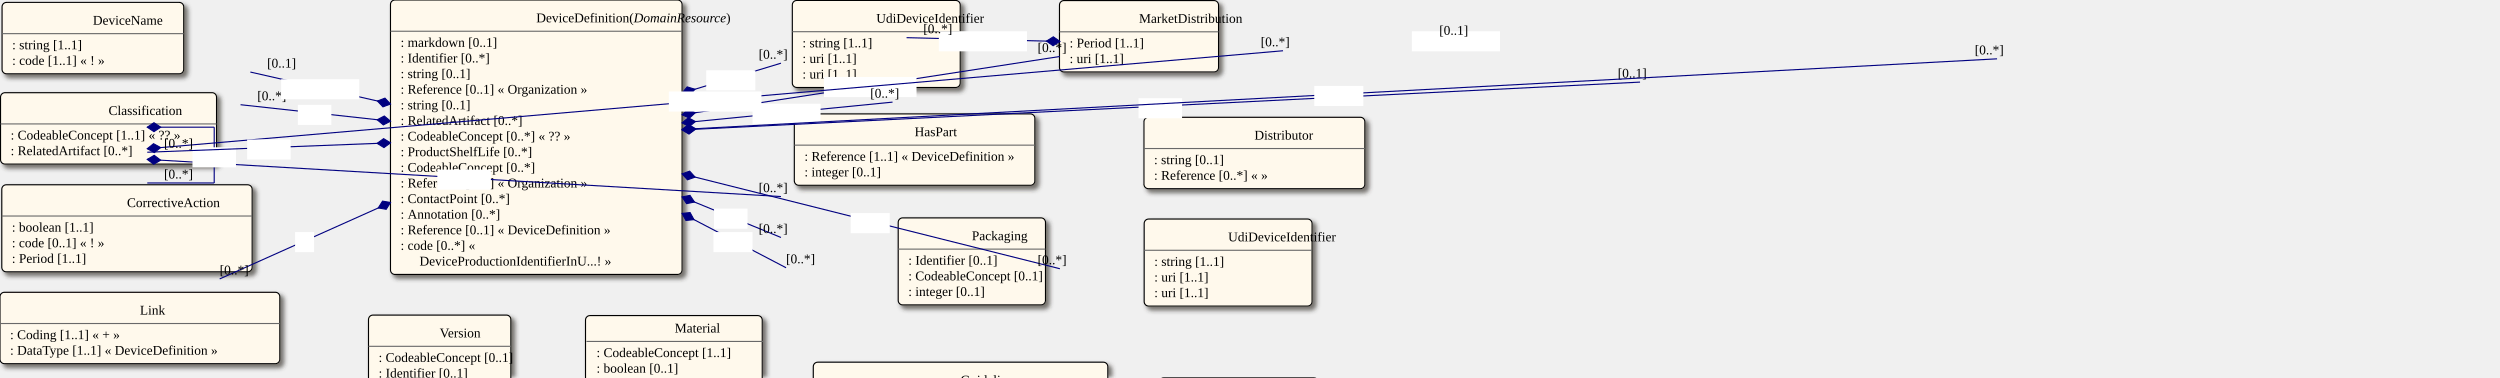
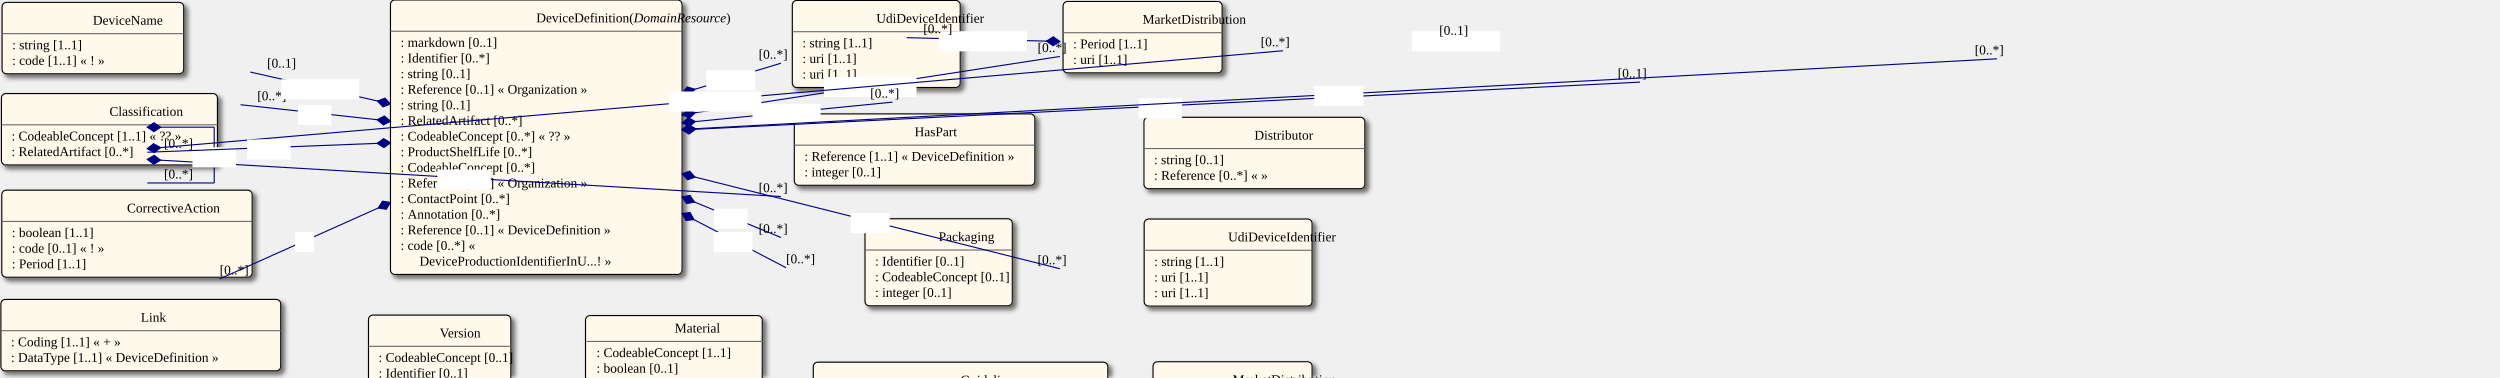
<svg xmlns="http://www.w3.org/2000/svg" xmlns:xlink="http://www.w3.org/1999/xlink" id="n990" version="1.1" width="2240.8" height="338.0">
  <defs id="defs11">
    <filter id="shadow1" x="-0.042" y="-0.083" width="1.107" height="1.212">
      <feOffset result="offOut" in="SourceGraphic" dx="3" dy="3" id="feOffset2" />
      <feColorMatrix result="matrixOut" in="offOut" type="matrix" values="0.2 0 0 0 0 0 0.2 0 0 0 0 0 0.2 0 0 0 0 0 1 0" id="feColorMatrix4" />
      <feGaussianBlur result="blurOut" in="matrixOut" stdDeviation="2" id="feGaussianBlur6" />
      <feBlend in="SourceGraphic" in2="blurOut" mode="normal" id="feBlend8" />
    </filter>
  </defs>
  <g id="n991">
    <rect id="DeviceDefinition" x="350.0" y="0.0" rx="4" ry="4" width="261.36" height="246.0" filter="url(#shadow1)" style="fill:#fff9ec;stroke:black;stroke-width:1" />
    <line id="n992" x1="350.0" y1="28.0" x2="611.36" y2="28.0" style="stroke:dimgrey;stroke-width:1" />
    <text id="n993" x="480.68" y="20.0" fill="black" class="diagram-class-title  diagram-class-resource">DeviceDefinition<tspan class="diagram-class-title-link" id="tspan16"> (<a id="n994" xlink:href="domainresource.html#DomainResource" class="diagram-class-reference" style="font-style: italic">DomainResource</a>)</tspan>
    </text>
    <text id="n995" x="356.0" y="42.0" fill="black" class="diagram-class-detail">
      <a id="n996" xlink:href="devicedefinition-definitions.html#DeviceDefinition.description" /> : <a id="n997" xlink:href="datatypes.html#markdown">markdown</a> [0..1]</text>
    <text id="n1001" x="356.0" y="56.0" fill="black" class="diagram-class-detail">
      <a id="n1002" xlink:href="devicedefinition-definitions.html#DeviceDefinition.identifier" /> : <a id="n1003" xlink:href="datatypes.html#Identifier">Identifier</a> [0..*]</text>
    <text id="n1007" x="356.0" y="70.0" fill="black" class="diagram-class-detail">
      <a id="n1008" xlink:href="devicedefinition-definitions.html#DeviceDefinition.partNumber" /> : <a id="n1009" xlink:href="datatypes.html#string">string</a> [0..1]</text>
    <text id="n1013" x="356.0" y="84.0" fill="black" class="diagram-class-detail">
      <a id="n1014" xlink:href="devicedefinition-definitions.html#DeviceDefinition.manufacturer" /> : <a id="n1015" xlink:href="references.html#Reference">Reference</a> [0..1] « <a id="n1016" xlink:href="organization.html#Organization">Organization</a> »</text>
    <text id="n1021" x="356.0" y="98.0" fill="black" class="diagram-class-detail">
      <a id="n1022" xlink:href="devicedefinition-definitions.html#DeviceDefinition.modelNumber" /> : <a id="n1023" xlink:href="datatypes.html#string">string</a> [0..1]</text>
    <text id="n1027" x="356.0" y="112.0" fill="black" class="diagram-class-detail">
      <a id="n1028" xlink:href="devicedefinition-definitions.html#DeviceDefinition.specialization" /> : <a id="n1029" xlink:href="metadatatypes.html#RelatedArtifact">RelatedArtifact</a> [0..*]</text>
    <text id="n1033" x="356.0" y="126.0" fill="black" class="diagram-class-detail">
      <a id="n1034" xlink:href="devicedefinition-definitions.html#DeviceDefinition.safety" /> : <a id="n1035" xlink:href="datatypes.html#CodeableConcept">CodeableConcept</a> [0..*] « <a id="n1036" xlink:href="valueset-device-safety.html" />?? »</text>
    <text id="n1043" x="356.0" y="140.0" fill="black" class="diagram-class-detail">
      <a id="n1044" xlink:href="devicedefinition-definitions.html#DeviceDefinition.shelfLifeStorage" /> : <a id="n1045" xlink:href="productshelflife.html#ProductShelfLife">ProductShelfLife</a> [0..*]</text>
    <text id="n1049" x="356.0" y="154.0" fill="black" class="diagram-class-detail">
      <a id="n1050" xlink:href="devicedefinition-definitions.html#DeviceDefinition.languageCode" /> : <a id="n1051" xlink:href="datatypes.html#CodeableConcept">CodeableConcept</a> [0..*]</text>
    <text id="n1055" x="356.0" y="168.0" fill="black" class="diagram-class-detail">
      <a id="n1056" xlink:href="devicedefinition-definitions.html#DeviceDefinition.owner" /> : <a id="n1057" xlink:href="references.html#Reference">Reference</a> [0..1] « <a id="n1058" xlink:href="organization.html#Organization">Organization</a> »</text>
    <text id="n1063" x="356.0" y="182.0" fill="black" class="diagram-class-detail">
      <a id="n1064" xlink:href="devicedefinition-definitions.html#DeviceDefinition.contact" /> : <a id="n1065" xlink:href="datatypes.html#ContactPoint">ContactPoint</a> [0..*]</text>
    <text id="n1069" x="356.0" y="196.0" fill="black" class="diagram-class-detail">
      <a id="n1070" xlink:href="devicedefinition-definitions.html#DeviceDefinition.note" /> : <a id="n1071" xlink:href="datatypes.html#Annotation">Annotation</a> [0..*]</text>
    <text id="n1075" x="356.0" y="210.0" fill="black" class="diagram-class-detail">
      <a id="n1076" xlink:href="devicedefinition-definitions.html#DeviceDefinition.parentDevice" /> : <a id="n1077" xlink:href="references.html#Reference">Reference</a> [0..1] « <a id="n1078" xlink:href="devicedefinition.html#DeviceDefinition">DeviceDefinition</a> »</text>
    <text id="n1083" x="356.0" y="224.0" fill="black" class="diagram-class-detail">
      <a id="n1084" xlink:href="devicedefinition-definitions.html#DeviceDefinition.productionIdentifierInUDI" /> : <a id="n1085" xlink:href="datatypes.html#code">code</a> [0..*] « <a id="n1086" xlink:href="valueset-device-productidentifierinudi.html" />
    </text>
    <text id="n1088" x="376.0" y="238.0" fill="black" class="diagram-class-detail">
      <a id="n1089" xlink:href="valueset-device-productidentifierinudi.html">DeviceProductionIdentifierInU...</a>! »</text>
  </g>
  <g id="n1097" transform="translate(-239.8136,0.4098553)">
    <rect id="DeviceDefinition.udiDeviceIdentifier" x="950" y="0" rx="4" ry="4" width="150.48" height="78" filter="url(#shadow1)" style="fill:#fff9ec;stroke:#000000;stroke-width:1" />
    <line id="n1098" x1="950" y1="28" x2="1100.48" y2="28" style="stroke:#696969;stroke-width:1" />
    <text id="n1099" x="1025.24" y="20" fill="#000000" class="diagram-class-title">UdiDeviceIdentifier</text>
    <text id="n1100" x="956" y="42" fill="#000000" class="diagram-class-detail">
      <a id="n1101" xlink:href="devicedefinition-definitions.html#DeviceDefinition.udiDeviceIdentifier.deviceIdentifier" /> : <a id="n1102" xlink:href="datatypes.html#string">string</a> [1..1]</text>
    <text id="n1106" x="956" y="56" fill="#000000" class="diagram-class-detail">
      <a id="n1107" xlink:href="devicedefinition-definitions.html#DeviceDefinition.udiDeviceIdentifier.issuer" /> : <a id="n1108" xlink:href="datatypes.html#uri">uri</a> [1..1]</text>
    <text id="n1112" x="956" y="70" fill="#000000" class="diagram-class-detail">
      <a id="n1113" xlink:href="devicedefinition-definitions.html#DeviceDefinition.udiDeviceIdentifier.jurisdiction" /> : <a id="n1114" xlink:href="datatypes.html#uri">uri</a> [1..1]</text>
  </g>
-   <g id="n1118" transform="translate(279.6452,0.5123192)">
+   <g id="n1118" transform="translate(282.8614,1.316355)">
    <rect id="DeviceDefinition.udiDeviceIdentifier.marketDistribution" x="670" y="0" rx="4" ry="4" width="142.56" height="64" filter="url(#shadow1)" style="fill:#fff9ec;stroke:#000000;stroke-width:1" />
    <line id="n1119" x1="670" y1="28" x2="812.56" y2="28" style="stroke:#696969;stroke-width:1" />
    <text id="n1120" x="741.28" y="20" fill="#000000" class="diagram-class-title">MarketDistribution</text>
    <text id="n1121" x="676" y="42" fill="#000000" class="diagram-class-detail">
      <a id="n1122" xlink:href="devicedefinition-definitions.html#DeviceDefinition.udiDeviceIdentifier.marketDistribution.marketPeriod" /> : <a id="n1123" xlink:href="datatypes.html#Period">Period</a> [1..1]</text>
    <text id="n1127" x="676" y="56" fill="#000000" class="diagram-class-detail">
      <a id="n1128" xlink:href="devicedefinition-definitions.html#DeviceDefinition.udiDeviceIdentifier.marketDistribution.subJurisdiction" /> : <a id="n1129" xlink:href="datatypes.html#uri">uri</a> [1..1]</text>
  </g>
  <g id="n1133" transform="translate(-698.1481,2.15786)">
    <rect id="DeviceDefinition.deviceName" x="700" y="0" rx="4" ry="4" width="162.8" height="64" filter="url(#shadow1)" style="fill:#fff9ec;stroke:#000000;stroke-width:1" />
    <line id="n1134" x1="700" y1="28" x2="862.8" y2="28" style="stroke:#696969;stroke-width:1" />
    <text id="n1135" x="781.4" y="20" fill="#000000" class="diagram-class-title">DeviceName</text>
    <text id="n1136" x="706" y="42" fill="#000000" class="diagram-class-detail">
      <a id="n1137" xlink:href="devicedefinition-definitions.html#DeviceDefinition.deviceName.name" /> : <a id="n1138" xlink:href="datatypes.html#string">string</a> [1..1]</text>
    <text id="n1142" x="706" y="56" fill="#000000" class="diagram-class-detail">
      <a id="n1143" xlink:href="devicedefinition-definitions.html#DeviceDefinition.deviceName.type" /> : <a id="n1144" xlink:href="datatypes.html#code">code</a> [1..1] « <a id="n1145" xlink:href="valueset-device-nametype.html" />! »</text>
  </g>
-   <g id="n1152" transform="translate(-799.5211,33.07682)">
+   <g id="n1152" transform="translate(-798.7171,33.88085)">
    <rect id="DeviceDefinition.classification" x="800" y="50" rx="4" ry="4" width="193.6" height="64" filter="url(#shadow1)" style="fill:#fff9ec;stroke:#000000;stroke-width:1" />
    <line id="n1153" x1="800" y1="78" x2="993.6" y2="78" style="stroke:#696969;stroke-width:1" />
    <text id="n1154" x="896.8" y="70" fill="#000000" class="diagram-class-title">Classification</text>
    <text id="n1155" x="806" y="92" fill="#000000" class="diagram-class-detail">
      <a id="n1156" xlink:href="devicedefinition-definitions.html#DeviceDefinition.classification.type" /> : <a id="n1157" xlink:href="datatypes.html#CodeableConcept">CodeableConcept</a> [1..1] « <a id="n1158" xlink:href="valueset-device-type.html" />?? »</text>
    <text id="n1165" x="806" y="106" fill="#000000" class="diagram-class-detail">
      <a id="n1166" xlink:href="devicedefinition-definitions.html#DeviceDefinition.classification.justification" /> : <a id="n1167" xlink:href="metadatatypes.html#RelatedArtifact">RelatedArtifact</a> [0..*]</text>
  </g>
  <g id="n1171" transform="translate(711.98,52.10007)">
    <rect id="DeviceDefinition.hasPart" x="0" y="50" rx="4" ry="4" width="215.6" height="64" filter="url(#shadow1)" style="fill:#fff9ec;stroke:#000000;stroke-width:1" />
    <line id="n1172" x1="0" y1="78" x2="215.6" y2="78" style="stroke:#696969;stroke-width:1" />
    <text id="n1173" x="107.8" y="70" fill="#000000" class="diagram-class-title">HasPart</text>
    <text id="n1174" x="6" y="92" fill="#000000" class="diagram-class-detail">
      <a id="n1175" xlink:href="devicedefinition-definitions.html#DeviceDefinition.hasPart.reference" /> : <a id="n1176" xlink:href="references.html#Reference">Reference</a> [1..1] « <a id="n1177" xlink:href="devicedefinition.html#DeviceDefinition">DeviceDefinition</a> »</text>
    <text id="n1182" x="6" y="106" fill="#000000" class="diagram-class-detail">
      <a id="n1183" xlink:href="devicedefinition-definitions.html#DeviceDefinition.hasPart.count" /> : <a id="n1184" xlink:href="datatypes.html#integer">integer</a> [0..1]</text>
  </g>
-   <g id="n1188" transform="translate(805.0855,95.29328)">
+   <g id="n1188" transform="translate(775.3362,96.09732)">
    <rect id="DeviceDefinition.packaging" x="0" y="100" rx="4" ry="4" width="132" height="78" filter="url(#shadow1)" style="fill:#fff9ec;stroke:#000000;stroke-width:1" />
    <line id="n1189" x1="0" y1="128" x2="132" y2="128" style="stroke:#696969;stroke-width:1" />
    <text id="n1190" x="66" y="120" fill="#000000" class="diagram-class-title">Packaging</text>
    <text id="n1191" x="6" y="142" fill="#000000" class="diagram-class-detail">
      <a id="n1192" xlink:href="devicedefinition-definitions.html#DeviceDefinition.packaging.identifier" /> : <a id="n1193" xlink:href="datatypes.html#Identifier">Identifier</a> [0..1]</text>
    <text id="n1197" x="6" y="156" fill="#000000" class="diagram-class-detail">
      <a id="n1198" xlink:href="devicedefinition-definitions.html#DeviceDefinition.packaging.type" /> : <a id="n1199" xlink:href="datatypes.html#CodeableConcept">CodeableConcept</a> [0..1]</text>
    <text id="n1203" x="6" y="170" fill="#000000" class="diagram-class-detail">
      <a id="n1204" xlink:href="devicedefinition-definitions.html#DeviceDefinition.packaging.count" /> : <a id="n1205" xlink:href="datatypes.html#integer">integer</a> [0..1]</text>
  </g>
  <g id="n1209" transform="translate(325.356,-44.86807)">
    <rect id="DeviceDefinition.packaging.distributor" x="700" y="150" rx="4" ry="4" width="198" height="64" filter="url(#shadow1)" style="fill:#fff9ec;stroke:#000000;stroke-width:1" />
    <line id="n1210" x1="700" y1="178" x2="898" y2="178" style="stroke:#696969;stroke-width:1" />
    <text id="n1211" x="799" y="170" fill="#000000" class="diagram-class-title">Distributor</text>
    <text id="n1212" x="706" y="192" fill="#000000" class="diagram-class-detail">
      <a id="n1213" xlink:href="devicedefinition-definitions.html#DeviceDefinition.packaging.distributor.name" /> : <a id="n1214" xlink:href="datatypes.html#string">string</a> [0..1]</text>
    <text id="n1218" x="706" y="206" fill="#000000" class="diagram-class-detail">
      <a id="n1219" xlink:href="devicedefinition-definitions.html#DeviceDefinition.packaging.distributor.organizationReference" /> : <a id="n1220" xlink:href="references.html#Reference">Reference</a> [0..*] « »</text>
  </g>
  <g id="n1224" transform="translate(-124.4519,196.333)">
    <rect id="DeviceDefinition.packaging.udiDeviceIdentifier" x="1150" y="0" rx="4" ry="4" width="150.48" height="78" filter="url(#shadow1)" style="fill:#fff9ec;stroke:#000000;stroke-width:1" />
    <line id="n1225" x1="1150" y1="28" x2="1300.48" y2="28" style="stroke:#696969;stroke-width:1" />
    <text id="n1226" x="1225.24" y="20" fill="#000000" class="diagram-class-title">UdiDeviceIdentifier</text>
    <text id="n1227" x="1156" y="42" fill="#000000" class="diagram-class-detail">
      <a id="n1228" xlink:href="devicedefinition-definitions.html#DeviceDefinition.packaging.udiDeviceIdentifier.deviceIdentifier" /> : <a id="n1229" xlink:href="datatypes.html#string">string</a> [1..1]</text>
    <text id="n1233" x="1156" y="56" fill="#000000" class="diagram-class-detail">
      <a id="n1234" xlink:href="devicedefinition-definitions.html#DeviceDefinition.packaging.udiDeviceIdentifier.issuer" /> : <a id="n1235" xlink:href="datatypes.html#uri">uri</a> [1..1]</text>
    <text id="n1239" x="1156" y="70" fill="#000000" class="diagram-class-detail">
      <a id="n1240" xlink:href="devicedefinition-definitions.html#DeviceDefinition.packaging.udiDeviceIdentifier.jurisdiction" /> : <a id="n1241" xlink:href="datatypes.html#uri">uri</a> [1..1]</text>
  </g>
-   <g id="n1245" transform="translate(-270.8876,338.7015)">
+   <g id="n1245" transform="translate(-276.5159,324.2289)">
    <rect id="DeviceDefinition.packaging.udiDeviceIdentifier.marketDistribution" x="1310" y="0" rx="4" ry="4" width="142.56" height="64" filter="url(#shadow1)" style="fill:#fff9ec;stroke:#000000;stroke-width:1" />
    <line id="n1246" x1="1310" y1="28" x2="1452.56" y2="28" style="stroke:#696969;stroke-width:1" />
    <text id="n1247" x="1381.28" y="20" fill="#000000" class="diagram-class-title">MarketDistribution</text>
    <text id="n1248" x="1316" y="42" fill="#000000" class="diagram-class-detail">
      <a id="n1249" xlink:href="devicedefinition-definitions.html#DeviceDefinition.packaging.udiDeviceIdentifier.marketDistribution.marketPeriod" /> : <a id="n1250" xlink:href="datatypes.html#Period">Period</a> [0..1]</text>
    <text id="n1254" x="1316" y="56" fill="#000000" class="diagram-class-detail">
      <a id="n1255" xlink:href="devicedefinition-definitions.html#DeviceDefinition.packaging.udiDeviceIdentifier.marketDistribution.subJurisdiction" /> : <a id="n1256" xlink:href="datatypes.html#uri">uri</a> [0..1]</text>
  </g>
  <g id="n1260" transform="translate(-369.7056,82.41304)">
    <rect id="DeviceDefinition.version" x="700" y="200" rx="4" ry="4" width="127.6" height="78" filter="url(#shadow1)" style="fill:#fff9ec;stroke:#000000;stroke-width:1" />
    <line id="n1261" x1="700" y1="228" x2="827.6" y2="228" style="stroke:#696969;stroke-width:1" />
    <text id="n1262" x="763.8" y="220" fill="#000000" class="diagram-class-title">Version</text>
    <text id="n1263" x="706" y="242" fill="#000000" class="diagram-class-detail">
      <a id="n1264" xlink:href="devicedefinition-definitions.html#DeviceDefinition.version.type" /> : <a id="n1265" xlink:href="datatypes.html#CodeableConcept">CodeableConcept</a> [0..1]</text>
    <text id="n1269" x="706" y="256" fill="#000000" class="diagram-class-detail">
      <a id="n1270" xlink:href="devicedefinition-definitions.html#DeviceDefinition.version.component" /> : <a id="n1271" xlink:href="datatypes.html#Identifier">Identifier</a> [0..1]</text>
    <text id="n1275" x="706" y="270" fill="#000000" class="diagram-class-detail">
      <a id="n1276" xlink:href="devicedefinition-definitions.html#DeviceDefinition.version.value" /> : <a id="n1277" xlink:href="datatypes.html#string">string</a> [1..1]</text>
  </g>
-   <g id="n1281" transform="translate(-920.5481,147.0119)">
+   <g id="n1281" transform="translate(-922.9602,147.0119)">
    <rect id="DeviceDefinition.property" x="950" y="240" rx="4" ry="4" width="303.6" height="78" filter="url(#shadow1)" style="fill:#fff9ec;stroke:#000000;stroke-width:1" />
    <line id="n1282" x1="950" y1="268" x2="1253.6" y2="268" style="stroke:#696969;stroke-width:1" />
    <text id="n1283" x="1101.8" y="260" fill="#000000" class="diagram-class-title">Property</text>
    <text id="n1284" x="956" y="282" fill="#000000" class="diagram-class-detail">
      <a id="n1285" xlink:href="devicedefinition-definitions.html#DeviceDefinition.property.type" /> : <a id="n1286" xlink:href="datatypes.html#CodeableConcept">CodeableConcept</a> [1..1]</text>
    <text id="n1290" x="956" y="296" fill="#000000" class="diagram-class-detail">
      <a id="n1291" xlink:href="devicedefinition-definitions.html#DeviceDefinition.property.value_x_" /> : <a id="n1292" xlink:href="types.html#DataType">DataType</a> [1..1] « <a id="n1293" xlink:href="datatypes.html#Quantity">Quantity</a>|<a id="n1294" xlink:href="datatypes.html#CodeableConcept">CodeableConcept</a>|<a id="n1295" xlink:href="datatypes.html#string">string</a>|<a id="n1296" xlink:href="datatypes.html#boolean">boolean</a>|</text>
    <text id="n1297" x="976" y="310" fill="#000000" class="diagram-class-detail">
      <a id="n1298" xlink:href="datatypes.html#integer">integer</a>|<a id="n1299" xlink:href="datatypes.html#Range">Range</a>|<a id="n1300" xlink:href="datatypes.html#Attachment">Attachment</a> »</text>
  </g>
-   <g id="n1312" transform="translate(-2.4442627e-8,11.97374)">
+   <g id="n1312" transform="translate(0.8040352,18.40602)">
    <rect id="DeviceDefinition.link" x="0" y="250" rx="4" ry="4" width="250.8" height="64" filter="url(#shadow1)" style="fill:#fff9ec;stroke:#000000;stroke-width:1" />
    <line id="n1313" x1="0" y1="278" x2="250.8" y2="278" style="stroke:#696969;stroke-width:1" />
    <text id="n1314" x="125.4" y="270" fill="#000000" class="diagram-class-title">Link</text>
    <text id="n1315" x="6" y="292" fill="#000000" class="diagram-class-detail">
      <a id="n1316" xlink:href="devicedefinition-definitions.html#DeviceDefinition.link.relation" /> : <a id="n1317" xlink:href="datatypes.html#Coding">Coding</a> [1..1] « <a id="n1318" xlink:href="valueset-devicedefinition-relationtype.html" />+ »</text>
    <text id="n1325" x="6" y="306" fill="#000000" class="diagram-class-detail">
      <a id="n1326" xlink:href="devicedefinition-definitions.html#DeviceDefinition.link.relatedDevice" /> : <a id="n1327" xlink:href="types.html#DataType">DataType</a> [1..1] « <a id="n1328" xlink:href="devicedefinition.html#DeviceDefinition">DeviceDefinition</a> »</text>
  </g>
  <g id="n1333" transform="translate(-174.3866,38.04161)">
    <rect id="DeviceDefinition.material" x="699.196" y="244.824" rx="4" ry="4" width="158.4" height="78" filter="url(#shadow1)" style="fill:#fff9ec;stroke:#000000;stroke-width:1" />
    <line id="n1334" x1="700" y1="268" x2="858.4" y2="268" style="stroke:#696969;stroke-width:1" />
    <text id="n1335" x="779.2" y="260" fill="#000000" class="diagram-class-title">Material</text>
    <text id="n1336" x="706" y="282" fill="#000000" class="diagram-class-detail">
      <a id="n1337" xlink:href="devicedefinition-definitions.html#DeviceDefinition.material.substance" /> : <a id="n1338" xlink:href="datatypes.html#CodeableConcept">CodeableConcept</a> [1..1]</text>
    <text id="n1342" x="706" y="296" fill="#000000" class="diagram-class-detail">
      <a id="n1343" xlink:href="devicedefinition-definitions.html#DeviceDefinition.material.alternate" /> : <a id="n1344" xlink:href="datatypes.html#boolean">boolean</a> [0..1]</text>
    <text id="n1348" x="706" y="310" fill="#000000" class="diagram-class-detail">
      <a id="n1349" xlink:href="devicedefinition-definitions.html#DeviceDefinition.material.allergenicIndicator" /> : <a id="n1350" xlink:href="datatypes.html#boolean">boolean</a> [0..1]</text>
  </g>
  <g id="n1354" transform="translate(-741.0353,324.6387)">
    <rect id="DeviceDefinition.guideline" x="1470" y="0" rx="4" ry="4" width="264" height="134" filter="url(#shadow1)" style="fill:#fff9ec;stroke:#000000;stroke-width:1" />
    <line id="n1355" x1="1470" y1="28" x2="1734" y2="28" style="stroke:#696969;stroke-width:1" />
    <text id="n1356" x="1602" y="20" fill="#000000" class="diagram-class-title">Guideline</text>
    <text id="n1357" x="1476" y="42" fill="#000000" class="diagram-class-detail">
      <a id="n1358" xlink:href="devicedefinition-definitions.html#DeviceDefinition.guideline.useContext" /> : <a id="n1359" xlink:href="metadatatypes.html#UsageContext">UsageContext</a> [0..*]</text>
    <text id="n1363" x="1476" y="56" fill="#000000" class="diagram-class-detail">
      <a id="n1364" xlink:href="devicedefinition-definitions.html#DeviceDefinition.guideline.usageInstruction" /> : <a id="n1365" xlink:href="datatypes.html#markdown">markdown</a> [0..1]</text>
    <text id="n1369" x="1476" y="70" fill="#000000" class="diagram-class-detail">
      <a id="n1370" xlink:href="devicedefinition-definitions.html#DeviceDefinition.guideline.relatedArtifact" /> : <a id="n1371" xlink:href="metadatatypes.html#RelatedArtifact">RelatedArtifact</a> [0..*]</text>
    <text id="n1375" x="1476" y="84" fill="#000000" class="diagram-class-detail">
      <a id="n1376" xlink:href="devicedefinition-definitions.html#DeviceDefinition.guideline.indication" /> : <a id="n1377" xlink:href="types.html#DataType">DataType</a> [0..*] « <a id="n1378" xlink:href="clinicalusedefinition.html#ClinicalUseDefinition">ClinicalUseDefinition</a> »</text>
    <text id="n1383" x="1476" y="98" fill="#000000" class="diagram-class-detail">
      <a id="n1384" xlink:href="devicedefinition-definitions.html#DeviceDefinition.guideline.contraindication" /> : <a id="n1385" xlink:href="types.html#DataType">DataType</a> [0..*] « <a id="n1386" xlink:href="clinicalusedefinition.html#ClinicalUseDefinition">ClinicalUseDefinition</a> »</text>
    <text id="n1391" x="1476" y="112" fill="#000000" class="diagram-class-detail">
      <a id="n1392" xlink:href="devicedefinition-definitions.html#DeviceDefinition.guideline.warning" /> : <a id="n1393" xlink:href="types.html#DataType">DataType</a> [0..*] « <a id="n1394" xlink:href="clinicalusedefinition.html#ClinicalUseDefinition">ClinicalUseDefinition</a> »</text>
    <text id="n1399" x="1476" y="126" fill="#000000" class="diagram-class-detail">
      <a id="n1400" xlink:href="devicedefinition-definitions.html#DeviceDefinition.guideline.intendedUse" /> : <a id="n1401" xlink:href="datatypes.html#string">string</a> [0..1]</text>
  </g>
-   <g id="n1405" transform="translate(1.608066,165.6313)">
+   <g id="n1405" transform="translate(1.608066,170.4555)">
    <rect id="DeviceDefinition.correctiveAction" x="0" y="0" rx="4" ry="4" width="224.4" height="78" filter="url(#shadow1)" style="fill:#fff9ec;stroke:#000000;stroke-width:1" />
    <line id="n1406" x1="0" y1="28" x2="224.4" y2="28" style="stroke:#696969;stroke-width:1" />
    <text id="n1407" x="112.2" y="20" fill="#000000" class="diagram-class-title">CorrectiveAction</text>
    <text id="n1408" x="6" y="42" fill="#000000" class="diagram-class-detail">
      <a id="n1409" xlink:href="devicedefinition-definitions.html#DeviceDefinition.correctiveAction.recall" /> : <a id="n1410" xlink:href="datatypes.html#boolean">boolean</a> [1..1]</text>
    <text id="n1414" x="6" y="56" fill="#000000" class="diagram-class-detail">
      <a id="n1415" xlink:href="devicedefinition-definitions.html#DeviceDefinition.correctiveAction.scope" /> : <a id="n1416" xlink:href="datatypes.html#code">code</a> [0..1] « <a id="n1417" xlink:href="valueset-device-correctiveactionscope.html" />! »</text>
    <text id="n1424" x="6" y="70" fill="#000000" class="diagram-class-detail">
      <a id="n1425" xlink:href="devicedefinition-definitions.html#DeviceDefinition.correctiveAction.period" /> : <a id="n1426" xlink:href="datatypes.html#Period">Period</a> [1..1]</text>
  </g>
  <g id="n1430" transform="translate(-1409.623,387.4873)">
    <rect id="DeviceDefinition.chargeItem" x="1790" y="0" rx="4" ry="4" width="250.8" height="92" filter="url(#shadow1)" style="fill:#fff9ec;stroke:#000000;stroke-width:1" />
    <line id="n1431" x1="1790" y1="28" x2="2040.8" y2="28" style="stroke:#696969;stroke-width:1" />
    <text id="n1432" x="1915.4" y="20" fill="#000000" class="diagram-class-title">ChargeItem</text>
    <text id="n1433" x="1796" y="42" fill="#000000" class="diagram-class-detail">
      <a id="n1434" xlink:href="devicedefinition-definitions.html#DeviceDefinition.chargeItem.chargeItemCode" /> : <a id="n1435" xlink:href="types.html#DataType">DataType</a> [1..1] « <a id="n1436" xlink:href="chargeitemdefinition.html#ChargeItemDefinition">ChargeItemDefinition</a> »</text>
    <text id="n1441" x="1796" y="56" fill="#000000" class="diagram-class-detail">
      <a id="n1442" xlink:href="devicedefinition-definitions.html#DeviceDefinition.chargeItem.count" /> : <a id="n1443" xlink:href="datatypes.html#Quantity">Quantity</a> [1..1]</text>
    <text id="n1447" x="1796" y="70" fill="#000000" class="diagram-class-detail">
      <a id="n1448" xlink:href="devicedefinition-definitions.html#DeviceDefinition.chargeItem.effectivePeriod" /> : <a id="n1449" xlink:href="datatypes.html#Period">Period</a> [0..1]</text>
    <text id="n1453" x="1796" y="84" fill="#000000" class="diagram-class-detail">
      <a id="n1454" xlink:href="devicedefinition-definitions.html#DeviceDefinition.chargeItem.useContext" /> : <a id="n1455" xlink:href="metadatatypes.html#UsageContext">UsageContext</a> [0..*]</text>
  </g>
  <line id="n1459" x1="950.0" y1="37.145" x2="812.56" y2="33.757" style="stroke:navy;stroke-width:1" />
  <polygon id="n1460" points="950.0,37.145 956.0,41.145 962.0,37.145 956.0,33.145 950.0,37.145" style="fill:navy;stroke:navy;stroke-width:1" transform="rotate(-178.5879 950.0 37.14523)" />
  <rect id="n1461" x="841.5" y="28.0" width="79.0" height="18.0" style="fill:white;stroke:black;stroke-width:0" />
  <text id="n1462" x="881.0" y="38.0" fill="black" class="diagram-class-linkage">
    <a id="n1463" xlink:href="devicedefinition-definitions.html#DeviceDefinition.udiDeviceIdentifier.marketDistribution" />
  </text>
  <text id="n1464" x="827.56" y="29.757" fill="black" class="diagram-class-linkage">[0..*]</text>
  <line id="n1465" x1="611.36" y1="102.842" x2="950.0" y2="50.606" style="stroke:navy;stroke-width:1" />
  <polygon id="n1466" points="611.36,102.842 617.36,106.842 623.36,102.842 617.36,98.842 611.36,102.842" style="fill:navy;stroke:navy;stroke-width:1" transform="rotate(-8.768931 611.36 102.8422)" />
  <rect id="n1467" x="738.5" y="69.0" width="83.0" height="18.0" style="fill:white;stroke:black;stroke-width:0" />
  <text id="n1468" x="780.0" y="79.0" fill="black" class="diagram-class-linkage">
    <a id="n1469" xlink:href="devicedefinition-definitions.html#DeviceDefinition.udiDeviceIdentifier" />
  </text>
  <text id="n1470" x="930.0" y="46.606" fill="black" class="diagram-class-linkage">[0..*]</text>
  <line id="n1471" x1="611.36" y1="83.455" x2="700.0" y2="56.632" style="stroke:navy;stroke-width:1" />
  <polygon id="n1472" points="611.36,83.455 617.36,87.455 623.36,83.455 617.36,79.455 611.36,83.455" style="fill:navy;stroke:navy;stroke-width:1" transform="rotate(-16.83619 611.36 83.45531)" />
  <rect id="n1473" x="633.0" y="63.0" width="44.0" height="18.0" style="fill:white;stroke:black;stroke-width:0" />
  <text id="n1474" x="655.0" y="73.0" fill="black" class="diagram-class-linkage">
    <a id="n1475" xlink:href="devicedefinition-definitions.html#DeviceDefinition.deviceName" />
  </text>
  <text id="n1476" x="680.0" y="52.632" fill="black" class="diagram-class-linkage">[0..*]</text>
  <line id="n1477" x1="611.36" y1="110.124" x2="800.0" y2="91.538" style="stroke:navy;stroke-width:1" />
  <polygon id="n1478" points="611.36,110.124 617.36,114.124 623.36,110.124 617.36,106.124 611.36,110.124" style="fill:navy;stroke:navy;stroke-width:1" transform="rotate(-5.627149 611.36 110.1242)" />
  <rect id="n1479" x="674.5" y="93.0" width="61.0" height="18.0" style="fill:white;stroke:black;stroke-width:0" />
  <text id="n1480" x="705.0" y="103.0" fill="black" class="diagram-class-linkage">
    <a id="n1481" xlink:href="devicedefinition-definitions.html#DeviceDefinition.classification" />
  </text>
  <text id="n1482" x="780.0" y="87.538" fill="black" class="diagram-class-linkage">[0..*]</text>
  <line id="n1483" x1="350.0" y1="108.631" x2="215.6" y2="93.853" style="stroke:navy;stroke-width:1" />
  <polygon id="n1484" points="350.0,108.631 356.0,112.631 362.0,108.631 356.0,104.631 350.0,108.631" style="fill:navy;stroke:navy;stroke-width:1" transform="rotate(-173.7253 350.0 108.6311)" />
  <rect id="n1485" x="267.0" y="94.0" width="30.0" height="18.0" style="fill:white;stroke:black;stroke-width:0" />
  <text id="n1486" x="282.0" y="104.0" fill="black" class="diagram-class-linkage">
    <a id="n1487" xlink:href="devicedefinition-definitions.html#DeviceDefinition.hasPart" />
  </text>
  <text id="n1488" x="230.6" y="89.853" fill="black" class="diagram-class-linkage">[0..*]</text>
  <line id="n1489" x1="132.0" y1="142.872" x2="700.0" y2="176.192" style="stroke:navy;stroke-width:1" />
  <polygon id="n1490" points="132.0,142.872 138.0,146.872 144.0,142.872 138.0,138.872 132.0,142.872" style="fill:navy;stroke:navy;stroke-width:1" transform="rotate(3.357296 132.0 142.8718)" />
  <rect id="n1491" x="392.0" y="152.0" width="48.0" height="18.0" style="fill:white;stroke:black;stroke-width:0" />
  <text id="n1492" x="416.0" y="162.0" fill="black" class="diagram-class-linkage">
    <a id="n1493" xlink:href="devicedefinition-definitions.html#DeviceDefinition.packaging.distributor" />
  </text>
  <text id="n1494" x="680.0" y="172.192" fill="black" class="diagram-class-linkage">[0..*]</text>
  <line id="n1495" x1="1300.48" y1="35.625" x2="1310.0" y2="35.198" style="stroke:navy;stroke-width:1" />
  <polygon id="n1496" points="1300.48,35.625 1306.48,39.625 1312.48,35.625 1306.48,31.625 1300.48,35.625" style="fill:navy;stroke:navy;stroke-width:1" transform="rotate(-2.568583 1300.48 35.62471)" />
  <rect id="n1497" x="1265.5" y="28.0" width="79.0" height="18.0" style="fill:white;stroke:black;stroke-width:0" />
  <text id="n1498" x="1305.0" y="38.0" fill="black" class="diagram-class-linkage">
    <a id="n1499" xlink:href="devicedefinition-definitions.html#DeviceDefinition.packaging.udiDeviceIdentifier.marketDistribution" />
  </text>
  <text id="n1500" x="1290.0" y="31.198" fill="black" class="diagram-class-linkage">[0..1]</text>
  <line id="n1501" x1="132.0" y1="133.307" x2="1150.0" y2="45.49" style="stroke:navy;stroke-width:1" />
  <polygon id="n1502" points="132.0,133.307 138.0,137.307 144.0,133.307 138.0,129.307 132.0,133.307" style="fill:navy;stroke:navy;stroke-width:1" transform="rotate(-4.930324 132.0 133.3066)" />
  <rect id="n1503" x="599.5" y="82.0" width="83.0" height="18.0" style="fill:white;stroke:black;stroke-width:0" />
  <text id="n1504" x="641.0" y="92.0" fill="black" class="diagram-class-linkage">
    <a id="n1505" xlink:href="devicedefinition-definitions.html#DeviceDefinition.packaging.udiDeviceIdentifier" />
  </text>
  <text id="n1506" x="1130.0" y="41.49" fill="black" class="diagram-class-linkage">[0..*]</text>
  <line id="n1507" x1="132.0" y1="114.0" x2="192.0" y2="114.0" style="stroke:navy;stroke-width:1" />
  <line id="n1508" x1="192.0" y1="114.0" x2="192.0" y2="164.0" style="stroke:navy;stroke-width:1" />
  <line id="n1509" x1="192.0" y1="164.0" x2="132.0" y2="164.0" style="stroke:navy;stroke-width:1" />
  <polygon id="n1510" points="132.0,114.0 138.0,118.0 144.0,114.0 138.0,110.0 132.0,114.0" style="fill:navy;stroke:navy;stroke-width:1" transform="rotate(0.0 132.0 114.0)" />
  <rect id="n1511" x="172.5" y="132.0" width="39.0" height="18.0" style="fill:white;stroke:black;stroke-width:0" />
  <text id="n1512" x="192.0" y="142.0" fill="black" class="diagram-class-linkage">
    <a id="n1513" xlink:href="devicedefinition-definitions.html#DeviceDefinition.packaging.packaging" />
  </text>
  <text id="n1514" x="147.0" y="160.0" fill="black" class="diagram-class-linkage">[0..*]</text>
  <line id="n1515" x1="350.0" y1="128.042" x2="132.0" y2="136.453" style="stroke:navy;stroke-width:1" />
  <polygon id="n1516" points="350.0,128.042 356.0,132.042 362.0,128.042 356.0,124.042 350.0,128.042" style="fill:navy;stroke:navy;stroke-width:1" transform="rotate(177.7904 350.0 128.0422)" />
  <rect id="n1517" x="221.5" y="125.0" width="39.0" height="18.0" style="fill:white;stroke:black;stroke-width:0" />
  <text id="n1518" x="241.0" y="135.0" fill="black" class="diagram-class-linkage">
    <a id="n1519" xlink:href="devicedefinition-definitions.html#DeviceDefinition.packaging" />
  </text>
  <text id="n1520" x="147.0" y="132.453" fill="black" class="diagram-class-linkage">[0..*]</text>
  <line id="n1521" x1="611.36" y1="176.542" x2="700.0" y2="212.86" style="stroke:navy;stroke-width:1" />
  <polygon id="n1522" points="611.36,176.542 617.36,180.542 623.36,176.542 617.36,172.542 611.36,176.542" style="fill:navy;stroke:navy;stroke-width:1" transform="rotate(22.27991 611.36 176.5422)" />
  <rect id="n1523" x="640.0" y="187.0" width="30.0" height="18.0" style="fill:white;stroke:black;stroke-width:0" />
  <text id="n1524" x="655.0" y="197.0" fill="black" class="diagram-class-linkage">
    <a id="n1525" xlink:href="devicedefinition-definitions.html#DeviceDefinition.version" />
  </text>
  <text id="n1526" x="680.0" y="208.86" fill="black" class="diagram-class-linkage">[0..*]</text>
  <line id="n1527" x1="611.36" y1="155.821" x2="950.0" y2="240.874" style="stroke:navy;stroke-width:1" />
  <polygon id="n1528" points="611.36,155.821 617.36,159.821 623.36,155.821 617.36,151.821 611.36,155.821" style="fill:navy;stroke:navy;stroke-width:1" transform="rotate(14.09874 611.36 155.8215)" />
  <rect id="n1529" x="762.5" y="191.0" width="35.0" height="18.0" style="fill:white;stroke:black;stroke-width:0" />
  <text id="n1530" x="780.0" y="201.0" fill="black" class="diagram-class-linkage">
    <a id="n1531" xlink:href="devicedefinition-definitions.html#DeviceDefinition.property" />
  </text>
  <text id="n1532" x="930.0" y="236.874" fill="black" class="diagram-class-linkage">[0..*]</text>
  <line id="n1533" x1="350.0" y1="181.484" x2="196.903" y2="250.0" style="stroke:navy;stroke-width:1" />
  <polygon id="n1534" points="350.0,181.484 356.0,185.484 362.0,181.484 356.0,177.484 350.0,181.484" style="fill:navy;stroke:navy;stroke-width:1" transform="rotate(155.8898 350.0 181.4838)" />
  <rect id="n1535" x="264.5" y="208.0" width="17.0" height="18.0" style="fill:white;stroke:black;stroke-width:0" />
  <text id="n1536" x="273.0" y="218.0" fill="black" class="diagram-class-linkage">
    <a id="n1537" xlink:href="devicedefinition-definitions.html#DeviceDefinition.link" />
  </text>
  <text id="n1538" x="196.903" y="246.0" fill="black" class="diagram-class-linkage">[0..*]</text>
  <line id="n1539" x1="611.36" y1="191.29" x2="704.57" y2="240" style="stroke:navy;stroke-width:1" />
  <polygon id="n1540" points="611.36,191.29 617.36,195.29 623.36,191.29 617.36,187.29 611.36,191.29" style="fill:navy;stroke:navy;stroke-width:1" transform="rotate(27.59058 611.36 191.2905)" />
  <rect id="n1541" x="639.5" y="208.0" width="35.0" height="18.0" style="fill:white;stroke:black;stroke-width:0" />
  <text id="n1542" x="657.0" y="218.0" fill="black" class="diagram-class-linkage">
    <a id="n1543" xlink:href="devicedefinition-definitions.html#DeviceDefinition.material" />
  </text>
  <text id="n1544" x="704.57" y="236" fill="black" class="diagram-class-linkage">[0..*]</text>
  <line id="n1545" x1="611.36" y1="116.474" x2="1470.0" y2="73.592" style="stroke:navy;stroke-width:1" />
  <polygon id="n1546" points="611.36,116.474 617.36,120.474 623.36,116.474 617.36,112.474 611.36,116.474" style="fill:navy;stroke:navy;stroke-width:1" transform="rotate(-2.859041 611.36 116.4737)" />
  <rect id="n1547" x="1020.5" y="88.0" width="39.0" height="18.0" style="fill:white;stroke:black;stroke-width:0" />
  <text id="n1548" x="1040.0" y="98.0" fill="black" class="diagram-class-linkage">
    <a id="n1549" xlink:href="devicedefinition-definitions.html#DeviceDefinition.guideline" />
  </text>
  <text id="n1550" x="1450.0" y="69.592" fill="black" class="diagram-class-linkage">[0..1]</text>
  <line id="n1551" x1="350.0" y1="93.21" x2="224.4" y2="64.578" style="stroke:navy;stroke-width:1" />
  <polygon id="n1552" points="350.0,93.21 356.0,97.21 362.0,93.21 356.0,89.21 350.0,93.21" style="fill:navy;stroke:navy;stroke-width:1" transform="rotate(-167.1581 350.0 93.20973)" />
  <rect id="n1553" x="252.0" y="71.0" width="70.0" height="18.0" style="fill:white;stroke:black;stroke-width:0" />
  <text id="n1554" x="287.0" y="81.0" fill="black" class="diagram-class-linkage">
    <a id="n1555" xlink:href="devicedefinition-definitions.html#DeviceDefinition.correctiveAction" />
  </text>
  <text id="n1556" x="239.4" y="60.578" fill="black" class="diagram-class-linkage">[0..1]</text>
  <line id="n1557" x1="611.36" y1="115.987" x2="1790.0" y2="52.73" style="stroke:navy;stroke-width:1" />
  <polygon id="n1558" points="611.36,115.987 617.36,119.987 623.36,115.987 617.36,111.987 611.36,115.987" style="fill:navy;stroke:navy;stroke-width:1" transform="rotate(-3.07206 611.36 115.9865)" />
  <rect id="n1559" x="1178.0" y="77.0" width="44.0" height="18.0" style="fill:white;stroke:black;stroke-width:0" />
  <text id="n1560" x="1200.0" y="87.0" fill="black" class="diagram-class-linkage">
    <a id="n1561" xlink:href="devicedefinition-definitions.html#DeviceDefinition.chargeItem" />
  </text>
  <text id="n1562" x="1770.0" y="48.73" fill="black" class="diagram-class-linkage">[0..*]</text>
</svg>
